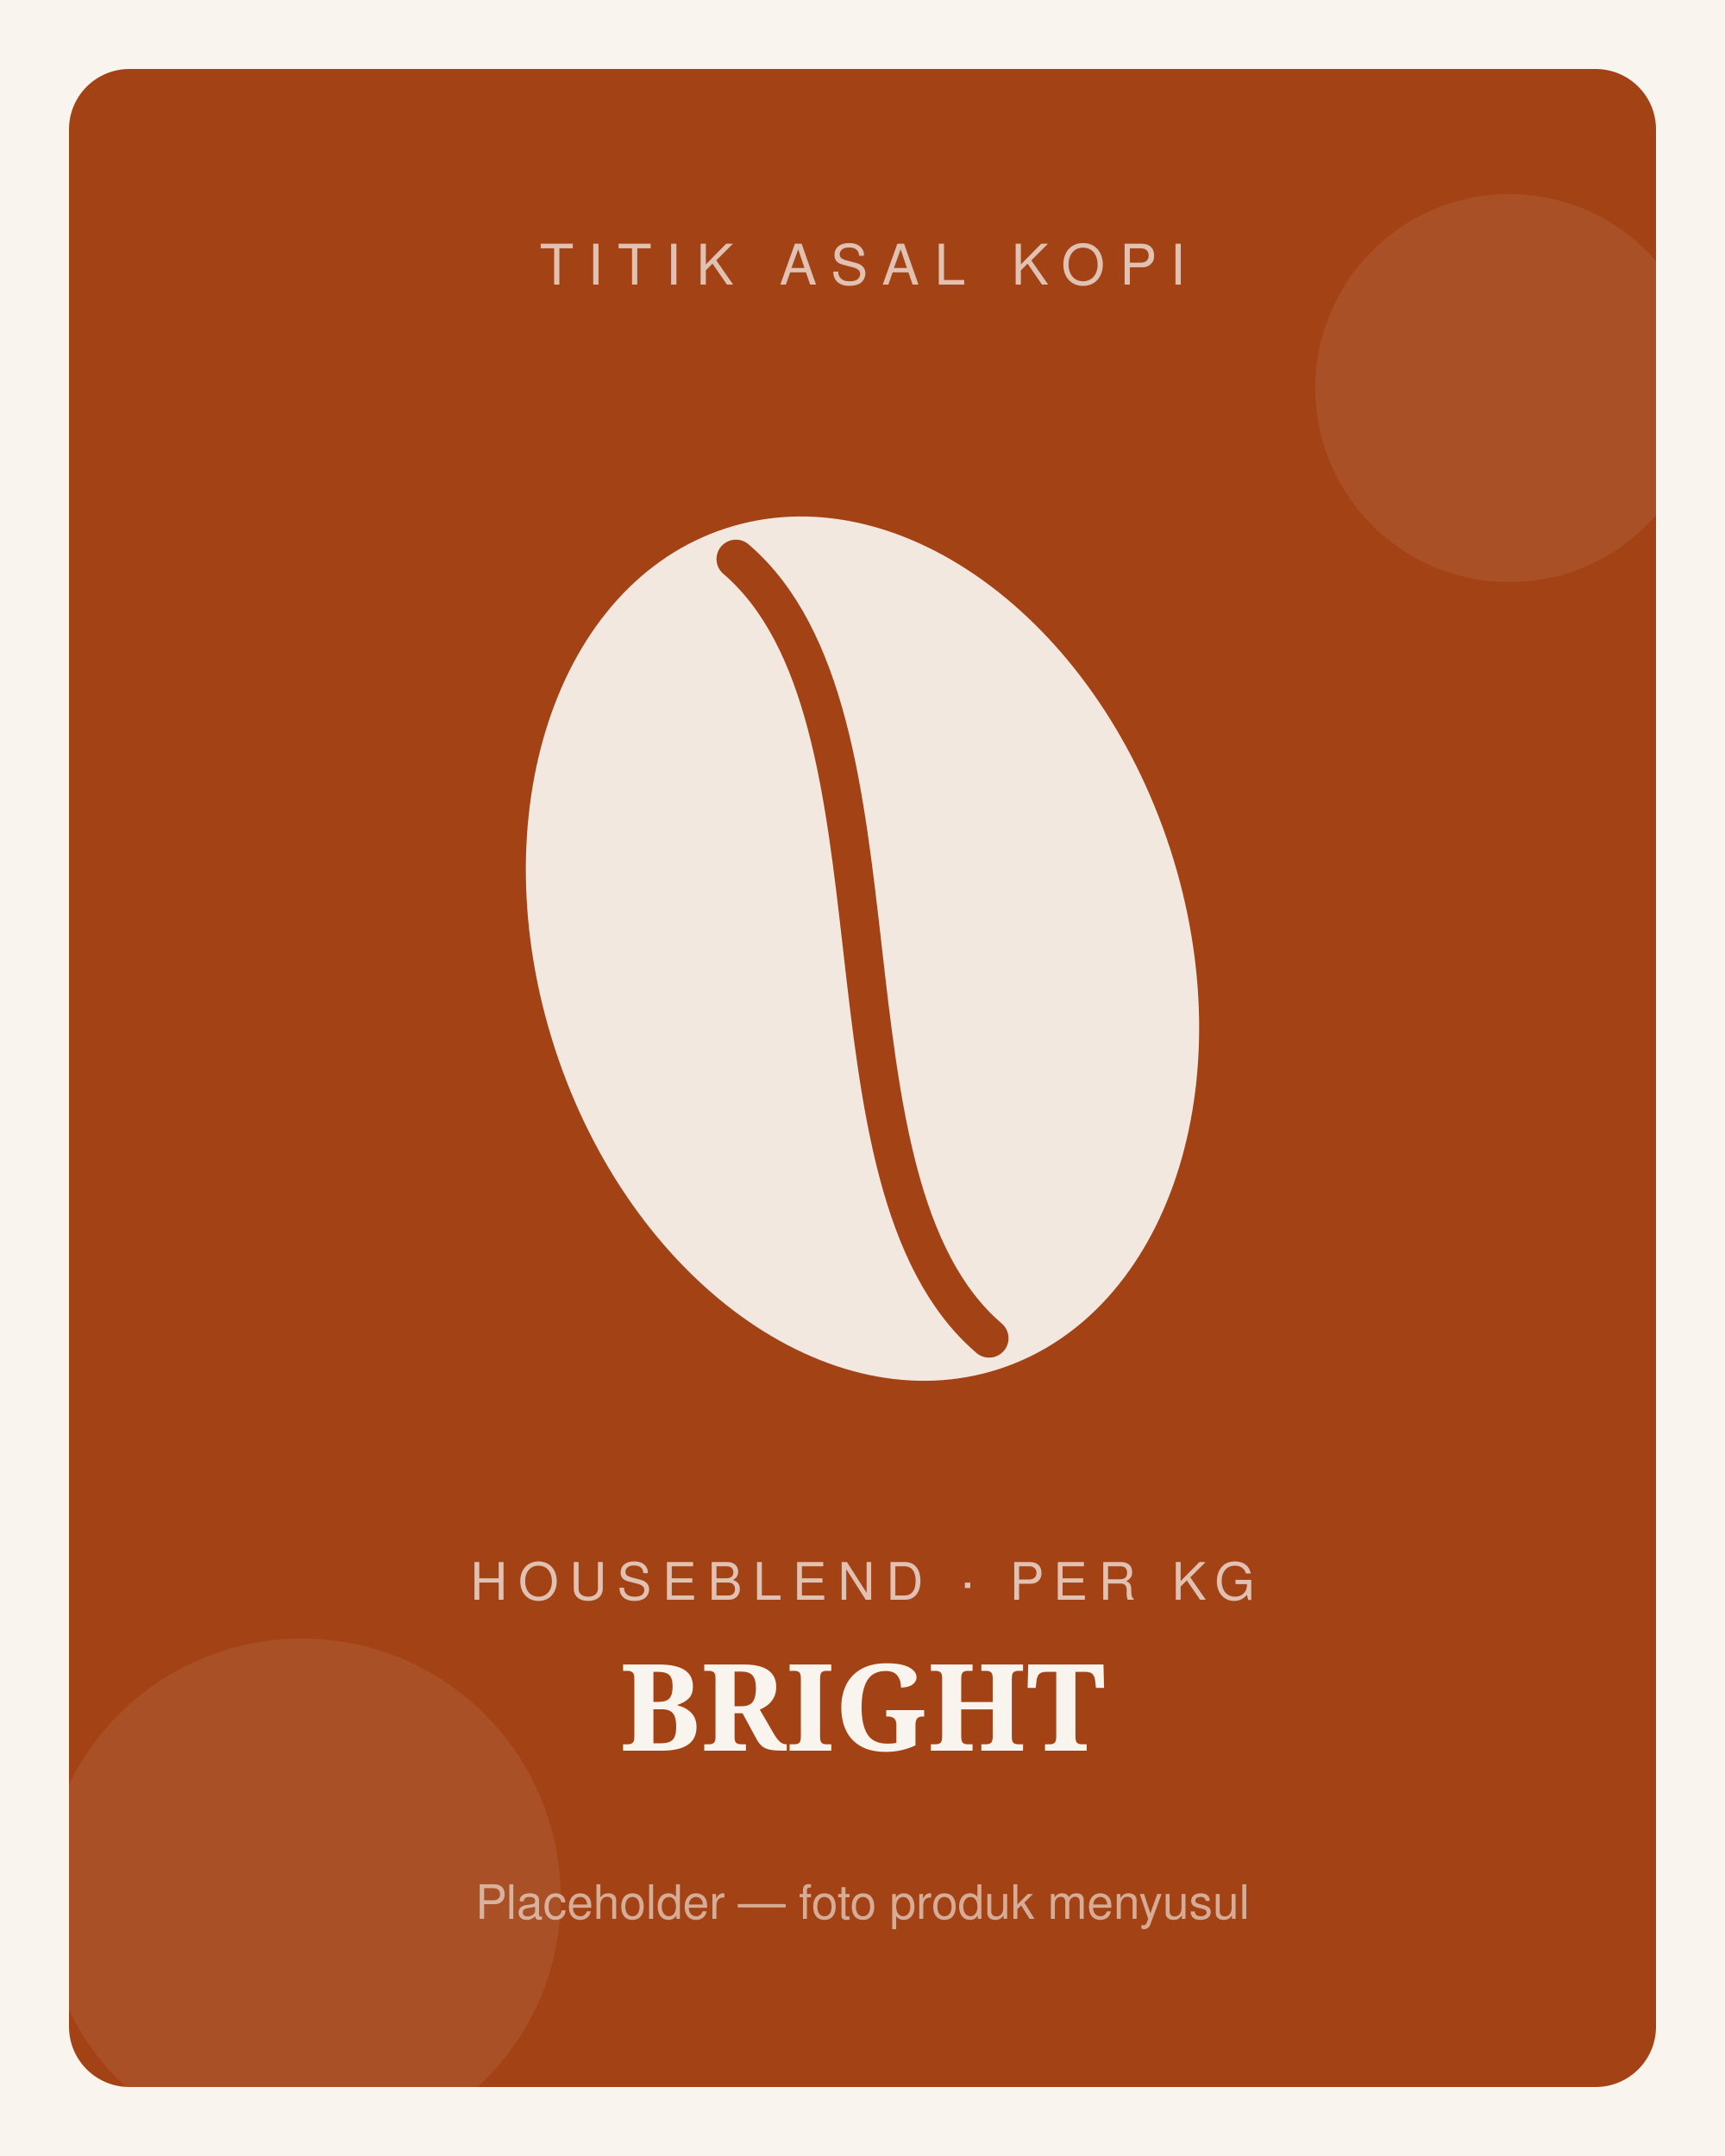
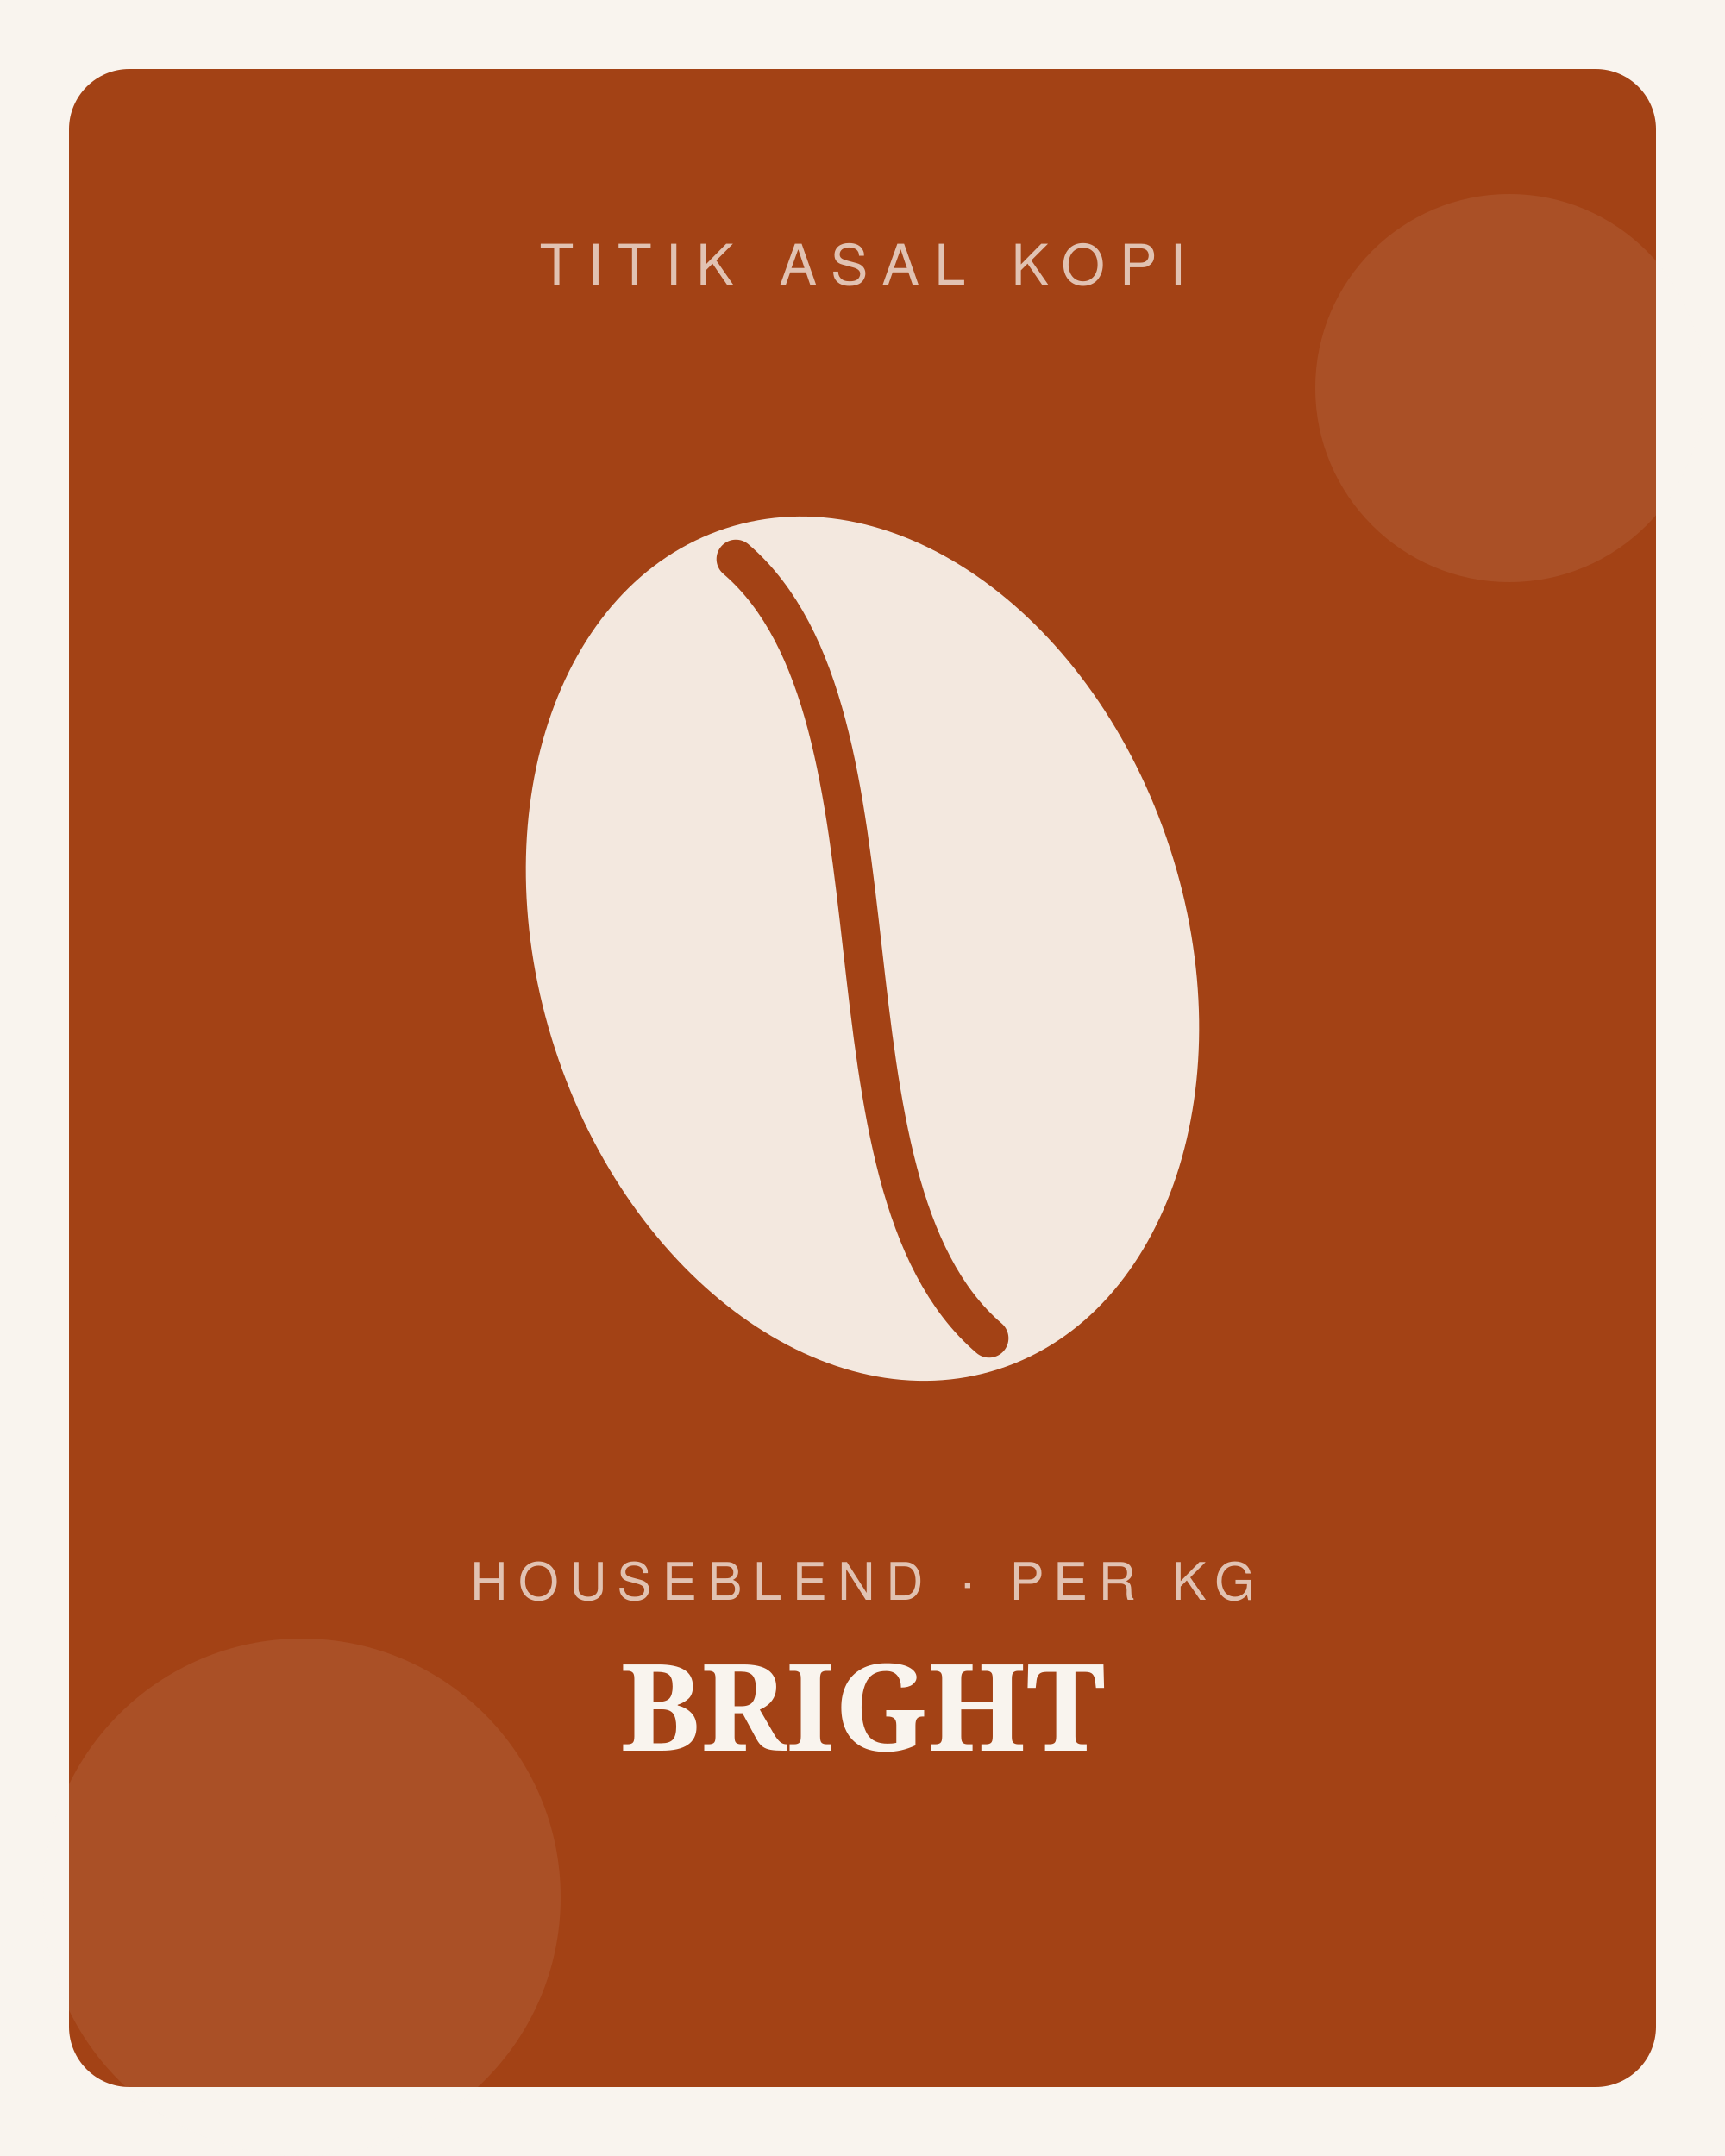
<svg xmlns="http://www.w3.org/2000/svg" viewBox="0 0 800 1000" width="800" height="1000" role="img" aria-label="Placeholder produk BRIGHT">
  <rect width="800" height="1000" fill="#F9F4EE" />
  <rect x="32" y="32" width="736" height="936" rx="28" fill="#A34215" />
  <g fill="#F9F4EE" opacity="0.08">
    <circle cx="140" cy="880" r="120" />
    <circle cx="700" cy="180" r="90" />
  </g>
  <text x="400" y="132" text-anchor="middle" fill="#F9F4EE" opacity="0.72" font-family="Barlow Condensed, Arial Narrow, Helvetica, sans-serif" font-size="26" letter-spacing="7">TITIK ASAL KOPI</text>
  <g transform="translate(400 440) rotate(-18)">
    <ellipse rx="150" ry="205" fill="#F9F4EE" opacity="0.93" />
    <path d="M0 -190 C58 -95 -58 95 0 190" fill="none" stroke="#A34215" stroke-width="18" stroke-linecap="round" />
  </g>
  <text x="400" y="742" text-anchor="middle" fill="#F9F4EE" opacity="0.72" font-family="Barlow Condensed, Arial Narrow, Helvetica, sans-serif" font-size="24" letter-spacing="5">HOUSEBLEND · PER KG</text>
  <text x="400" y="812" text-anchor="middle" fill="#F9F4EE" font-family="Fraunces, Georgia, serif" font-size="56" font-weight="600">BRIGHT</text>
-   <text x="400" y="890" text-anchor="middle" fill="#F9F4EE" opacity="0.6" font-family="Plus Jakarta Sans, Helvetica, Arial, sans-serif" font-size="22">Placeholder — foto produk menyusul</text>
</svg>
